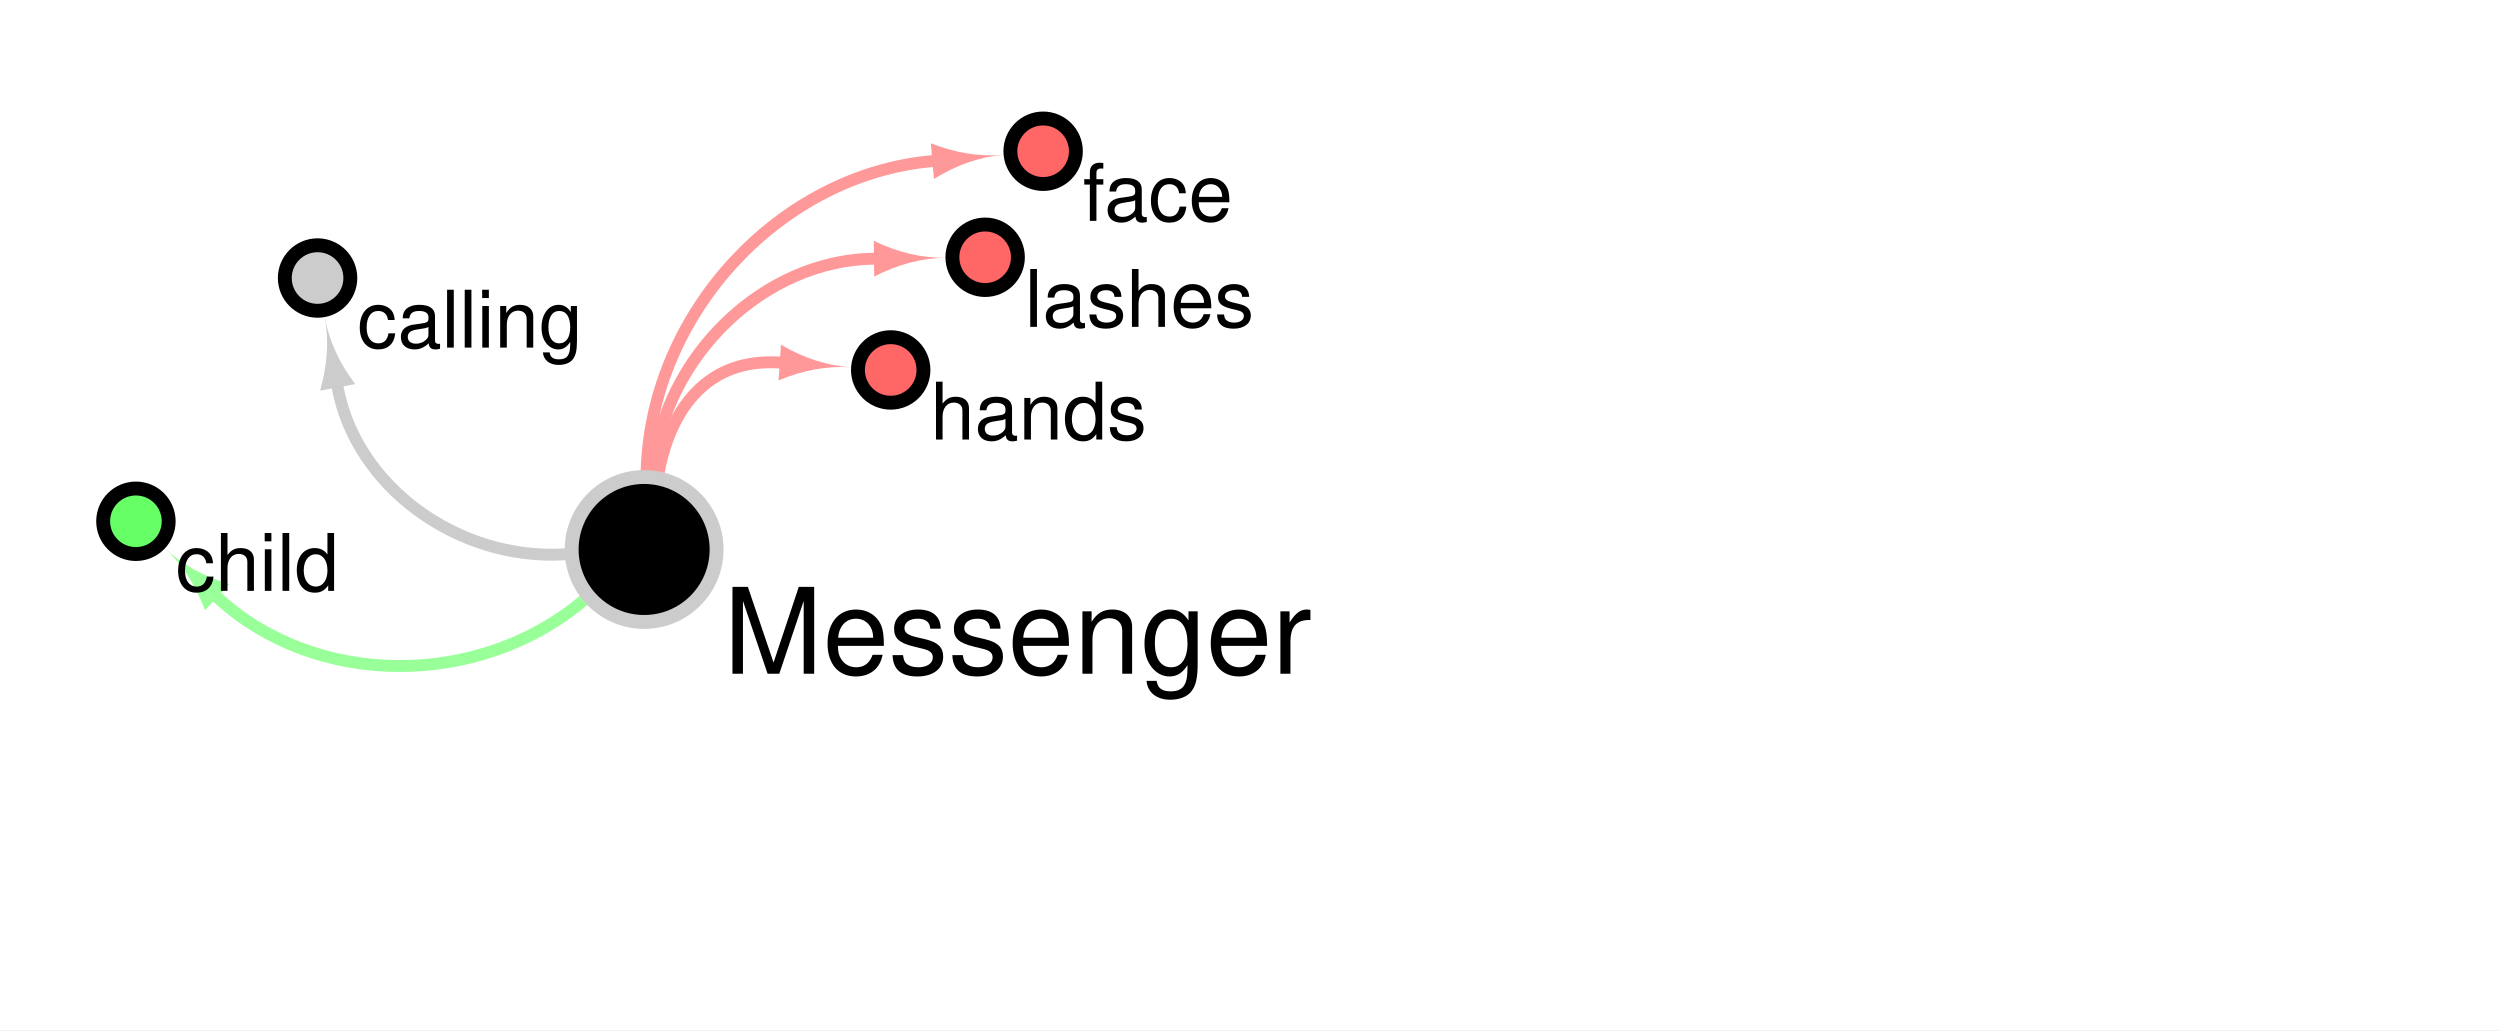
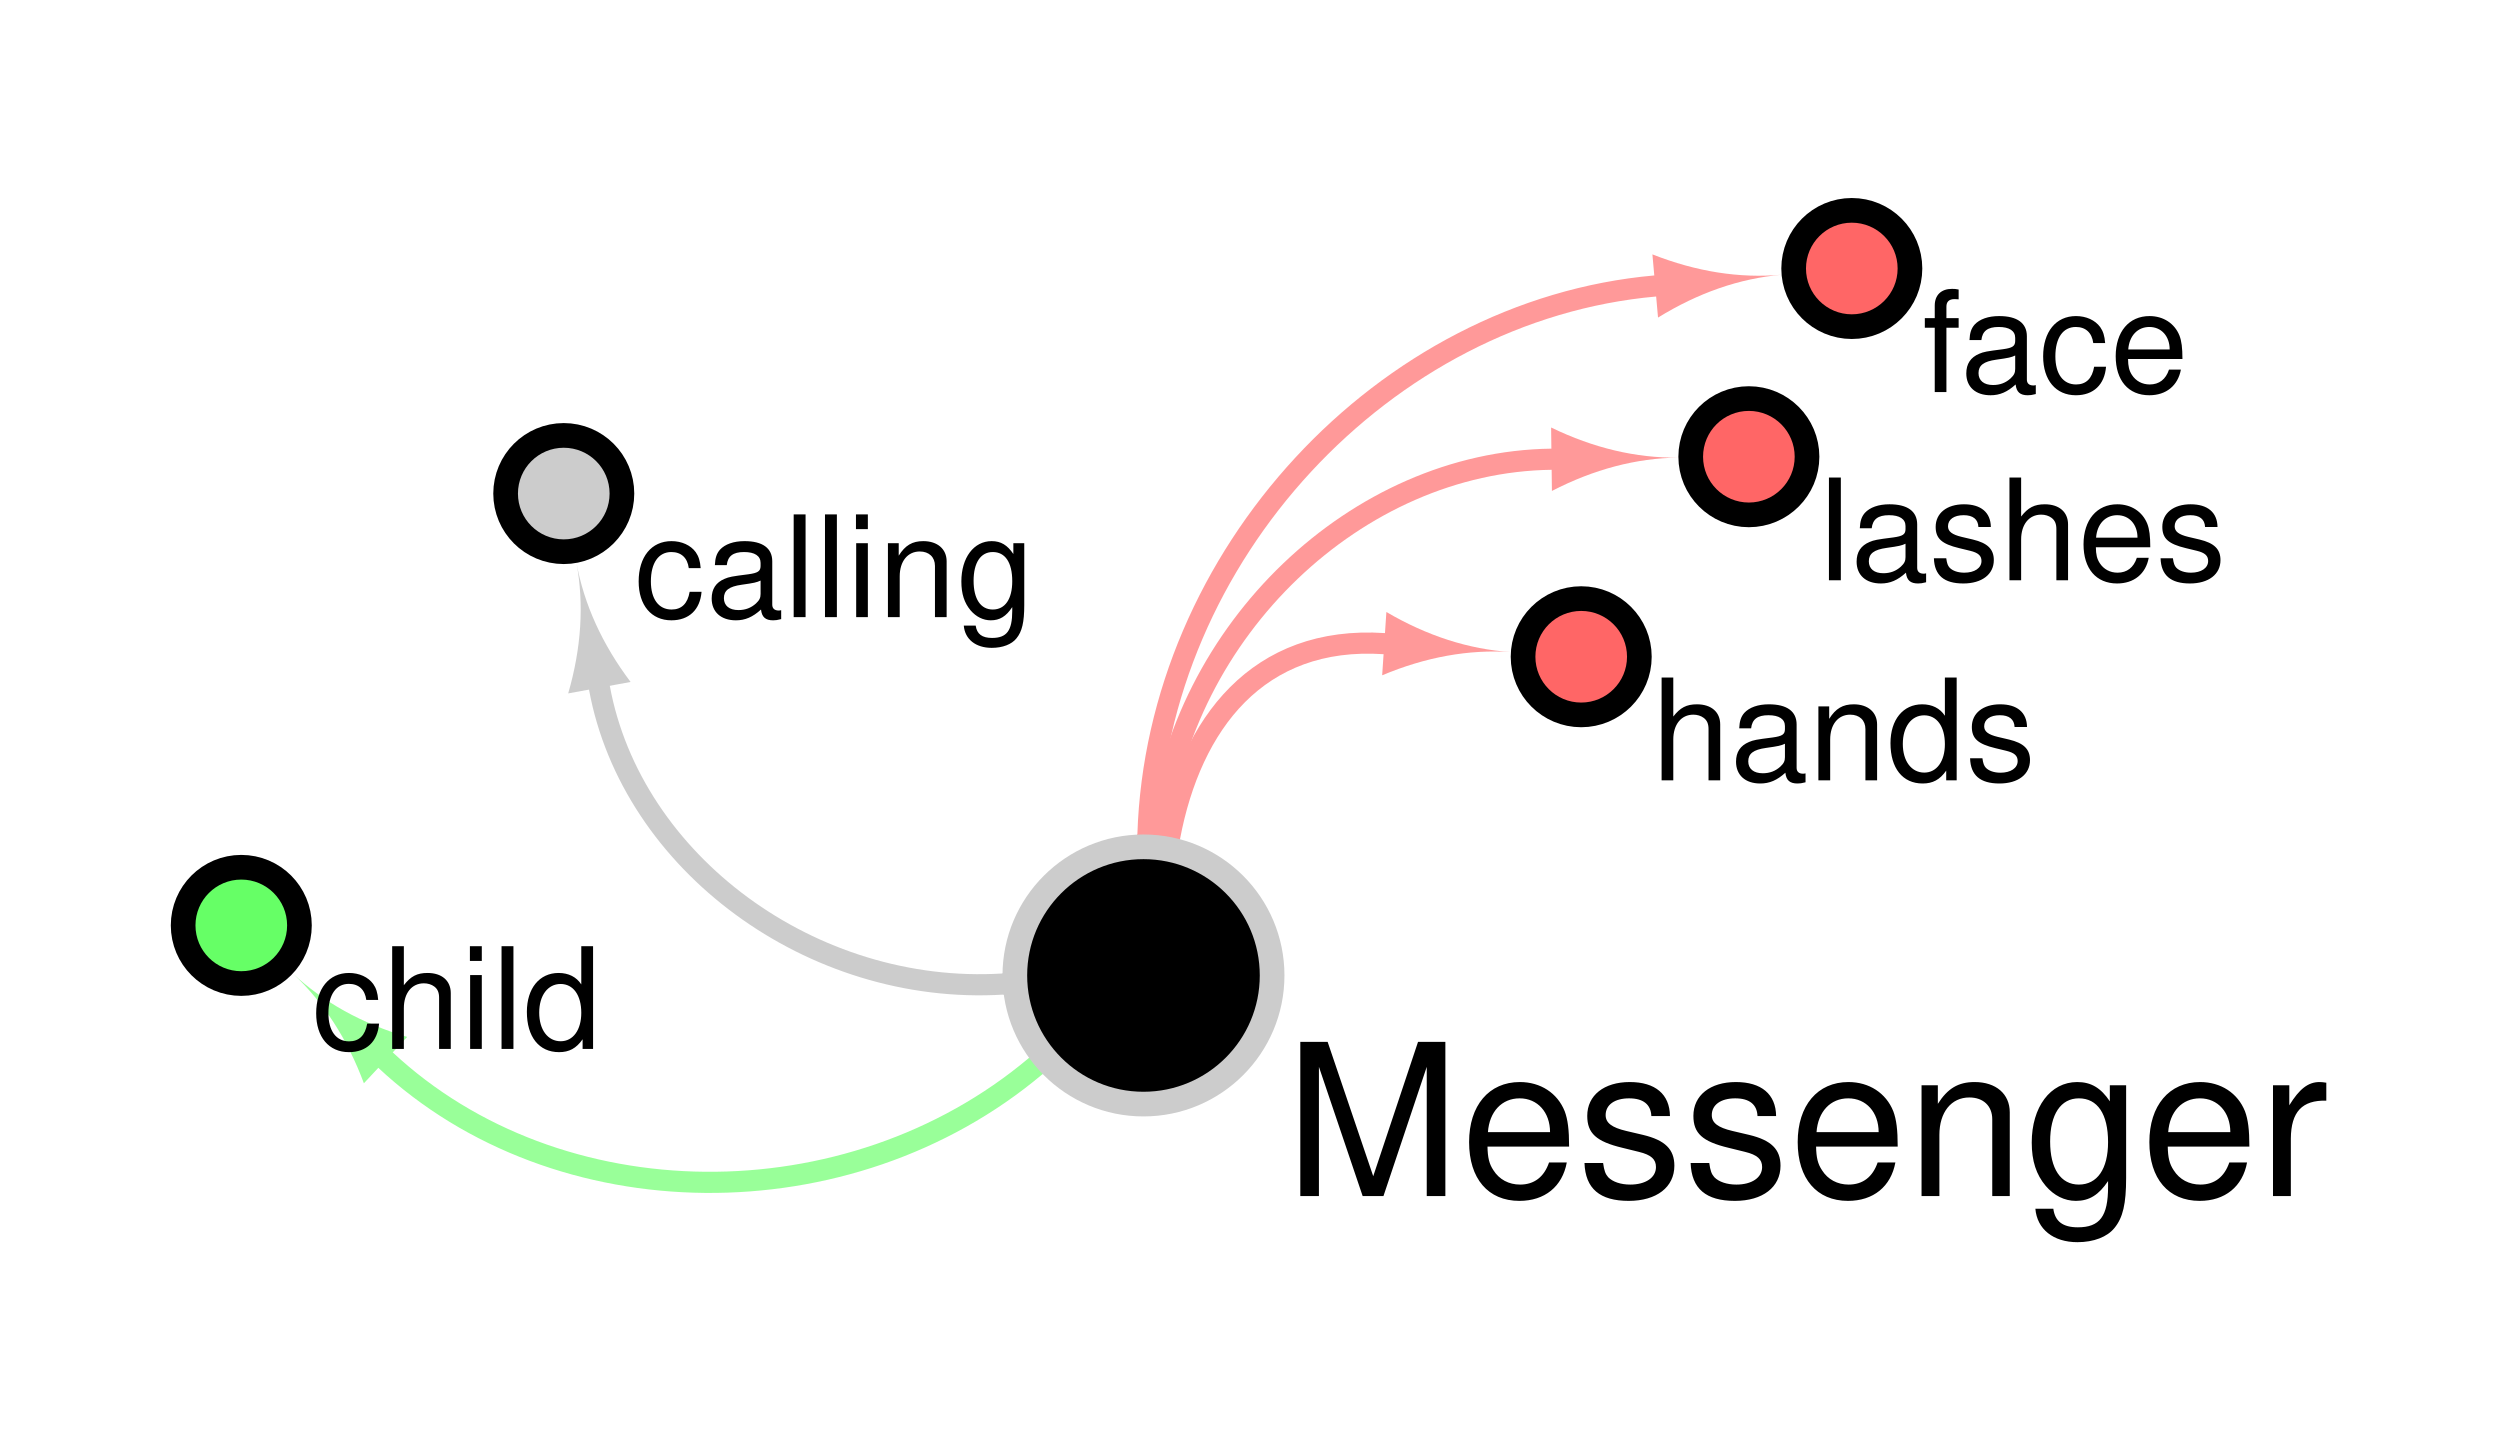
- <svg xmlns="http://www.w3.org/2000/svg" version="1.1" baseProfile="full" x="0px" y="0px" width="932px" height="384px" viewBox="0 0 932 384">
+ <svg xmlns="http://www.w3.org/2000/svg" width="525px" height="300px">
  <g stroke-linejoin="miter" stroke-dashoffset="0" stroke-dasharray="none" stroke-width="1" stroke-miterlimit="10" stroke-linecap="square">
    <g fill-opacity="1" fill-rule="nonzero" stroke="none" fill="#ffffff">
      <path d="M 0 0 L 932 0 L 932 384 L 0 384 L 0 0 z" />
    </g>
    <g transform="matrix(1.480261, 0, 0, 1.480261, 331.6035, 181.5312)">
      <g stroke-linejoin="round" stroke-width="3" stroke-linecap="round" fill="none" stroke-opacity="1" stroke="#ff9999">
        <path d="M -58.08 -3.902 C -55.043 -19.963 -45.594 -32.518 -27.634 -31.323" />
      </g>
    </g>
    <g transform="matrix(-0.8250634, 4.363464, -4.363464, -0.8250634, 245.6295, 175.7549)">
      <g fill-opacity="1" fill-rule="nonzero" stroke="none" fill="#ff9999">
        <path d="M -0 0.5 C 0.276 0.5 0.5 0.276 0.5 0 C 0.5 -0.276 0.276 -0.5 0 -0.5 z" />
      </g>
    </g>
    <g transform="matrix(13.29294, 0.8846114, -0.8846114, 13.29294, 317.2841, 136.9338)">
      <g fill-opacity="1" fill-rule="nonzero" stroke="none" fill="#ff9999">
        <path d="M -2 -0.5 Q -1 0 0 0 Q -1 0 -2 0.5 z" />
      </g>
    </g>
    <g transform="matrix(1.480261, 0, 0, 1.480261, 331.6035, 181.5312)">
      <g stroke-linejoin="round" stroke-width="3" stroke-linecap="round" fill="none" stroke-opacity="1" stroke="#ff9999">
        <path d="M -61.161 -4.24 C -59.903 -43.8 -27.684 -78.643 10.803 -82.064" />
      </g>
    </g>
    <g transform="matrix(-0.1410962, 4.43854, -4.43854, -0.1410962, 241.0697, 175.2544)">
      <g fill-opacity="1" fill-rule="nonzero" stroke="none" fill="#ff9999">
        <path d="M -0 0.5 C 0.276 0.5 0.5 0.276 0.5 0 C 0.5 -0.276 0.276 -0.5 0 -0.5 z" />
      </g>
    </g>
    <g transform="matrix(13.27003, -1.179485, 1.179485, 13.27003, 374.1349, 57.69604)">
      <g fill-opacity="1" fill-rule="nonzero" stroke="none" fill="#ff9999">
        <path d="M -2 -0.5 Q -1 0 0 0 Q -1 0 -2 0.5 z" />
      </g>
    </g>
    <g transform="matrix(1.480261, 0, 0, 1.480261, 331.6035, 181.5312)">
      <g stroke-linejoin="round" stroke-width="3" stroke-linecap="round" fill="none" stroke-opacity="1" stroke="#ff9999">
        <path d="M -59.645 -4.134 C -56.496 -33.249 -31.542 -57.135 -3.908 -57.486" />
      </g>
    </g>
    <g transform="matrix(-0.4775375, 4.415032, -4.415032, -0.4775375, 243.3127, 175.4111)">
      <g fill-opacity="1" fill-rule="nonzero" stroke="none" fill="#ff9999">
        <path d="M -0 0.5 C 0.276 0.5 0.5 0.276 0.5 0 C 0.5 -0.276 0.276 -0.5 0 -0.5 z" />
      </g>
    </g>
    <g transform="matrix(13.32127, -0.1689994, 0.1689994, 13.32127, 352.4612, 96.09887)">
      <g fill-opacity="1" fill-rule="nonzero" stroke="none" fill="#ff9999">
        <path d="M -2 -0.5 Q -1 0 0 0 Q -1 0 -2 0.5 z" />
      </g>
    </g>
    <g transform="matrix(1.480261, 0, 0, 1.480261, 331.6035, 181.5312)">
      <g stroke-linejoin="round" stroke-width="3" stroke-linecap="round" fill="none" stroke-opacity="1" stroke="#cccccc">
        <path d="M -81.759 16.971 C -108.797 18.624 -134.417 -0.2 -138.983 -25.074" />
      </g>
    </g>
    <g transform="matrix(4.432499, -0.2711033, 0.2711033, 4.432499, 210.5791, 206.652)">
      <g fill-opacity="1" fill-rule="nonzero" stroke="none" fill="#cccccc">
        <path d="M -0 0.5 C 0.276 0.5 0.5 0.276 0.5 0 C 0.5 -0.276 0.276 -0.5 0 -0.5 z" />
      </g>
    </g>
    <g transform="matrix(-2.404949, -13.10348, 13.10348, -2.404949, 121.0629, 118.2078)">
      <g fill-opacity="1" fill-rule="nonzero" stroke="none" fill="#cccccc">
        <path d="M -2 -0.5 Q -1 0 0 0 Q -1 0 -2 0.5 z" />
      </g>
    </g>
    <g transform="matrix(1.480261, 0, 0, 1.480261, 331.6035, 181.5312)">
      <g stroke-linejoin="round" stroke-width="3" stroke-linecap="round" fill="none" stroke-opacity="1" stroke="#99ff99">
        <path d="M -77.104 28.621 C -103.634 50.93 -144.922 50.544 -169.322 27.759" />
      </g>
    </g>
    <g transform="matrix(3.398856, -2.858028, 2.858028, 3.398856, 217.47, 223.8981)">
      <g fill-opacity="1" fill-rule="nonzero" stroke="none" fill="#99ff99">
        <path d="M -0 0.5 C 0.276 0.5 0.5 0.276 0.5 0 C 0.5 -0.276 0.276 -0.5 0 -0.5 z" />
      </g>
    </g>
    <g transform="matrix(-9.736977, -9.092645, 9.092645, -9.736977, 61.48891, 204.4361)">
      <g fill-opacity="1" fill-rule="nonzero" stroke="none" fill="#99ff99">
        <path d="M -2 -0.5 Q -1 0 0 0 Q -1 0 -2 0.5 z" />
      </g>
    </g>
    <g transform="matrix(1.480261, 0, 0, 1.480261, 331.6035, 181.5312)">
      <g stroke-linejoin="round" stroke-width="7" stroke-linecap="round" fill="none" stroke-opacity="1" stroke="#cccccc">
        <path d="M -45.296 15.75 C -45.296 24.862 -52.683 32.25 -61.796 32.25 C -70.909 32.25 -78.296 24.862 -78.296 15.75 C -78.296 6.637 -70.909 -0.75 -61.796 -0.75 C -52.683 -0.75 -45.296 6.637 -45.296 15.75 z" />
      </g>
    </g>
    <g transform="matrix(1.480261, 0, 0, 1.480261, 331.6035, 181.5312)">
      <g fill-opacity="1" fill-rule="nonzero" stroke="none" fill="#000000">
        <path d="M -45.296 15.75 C -45.296 24.862 -52.683 32.25 -61.796 32.25 C -70.909 32.25 -78.296 24.862 -78.296 15.75 C -78.296 6.637 -70.909 -0.75 -61.796 -0.75 C -52.683 -0.75 -45.296 6.637 -45.296 15.75 z" />
      </g>
    </g>
    <g transform="matrix(1.480261, 0, 0, 1.480261, 269.7343, 251.1678)">
      <text fill-opacity="1" font-style="normal" font-family="Helvetica" font-weight="normal" stroke="none" fill="#000000" font-size="30" x="0" y="0">Messenger</text>
    </g>
    <g transform="matrix(1.480261, 0, 0, 1.480261, 331.6035, 181.5312)">
      <g stroke-linejoin="round" stroke-width="7" stroke-linecap="round" fill="none" stroke-opacity="1" stroke="#000000">
        <path d="M 6.804 -29.464 C 6.804 -25.874 3.894 -22.964 0.304 -22.964 C -3.286 -22.964 -6.196 -25.874 -6.196 -29.464 C -6.196 -33.054 -3.286 -35.964 0.304 -35.964 C 3.894 -35.964 6.804 -33.054 6.804 -29.464 z" />
      </g>
    </g>
    <g transform="matrix(1.480261, 0, 0, 1.480261, 331.6035, 181.5312)">
      <g fill-opacity="1" fill-rule="nonzero" stroke="none" fill="#ff6666">
        <path d="M 6.804 -29.464 C 6.804 -25.874 3.894 -22.964 0.304 -22.964 C -3.286 -22.964 -6.196 -25.874 -6.196 -29.464 C -6.196 -33.054 -3.286 -35.964 0.304 -35.964 C 3.894 -35.964 6.804 -33.054 6.804 -29.464 z" />
      </g>
    </g>
    <g transform="matrix(1.480261, 0, 0, 1.480261, 346.8566, 163.8646)">
      <text fill-opacity="1" font-style="normal" font-family="Helvetica" font-weight="normal" stroke="none" fill="#000000" font-size="20" x="0" y="0">hands</text>
    </g>
    <g transform="matrix(1.480261, 0, 0, 1.480261, 331.6035, 181.5312)">
      <g stroke-linejoin="round" stroke-width="7" stroke-linecap="round" fill="none" stroke-opacity="1" stroke="#000000">
        <path d="M -183.286 8.648 C -183.286 12.238 -186.197 15.148 -189.786 15.148 C -193.376 15.148 -196.286 12.238 -196.286 8.648 C -196.286 5.059 -193.376 2.148 -189.786 2.148 C -186.197 2.148 -183.286 5.059 -183.286 8.648 z" />
      </g>
    </g>
    <g transform="matrix(1.480261, 0, 0, 1.480261, 331.6035, 181.5312)">
      <g fill-opacity="1" fill-rule="nonzero" stroke="none" fill="#66ff66">
        <path d="M -183.286 8.648 C -183.286 12.238 -186.197 15.148 -189.786 15.148 C -193.376 15.148 -196.286 12.238 -196.286 8.648 C -196.286 5.059 -193.376 2.148 -189.786 2.148 C -186.197 2.148 -183.286 5.059 -183.286 8.648 z" />
      </g>
    </g>
    <g transform="matrix(1.480261, 0, 0, 1.480261, 65.47265, 220.2811)">
      <text fill-opacity="1" font-style="normal" font-family="Helvetica" font-weight="normal" stroke="none" fill="#000000" font-size="20" x="0" y="0">child</text>
    </g>
    <g transform="matrix(1.480261, 0, 0, 1.480261, 331.6035, 181.5312)">
      <g stroke-linejoin="round" stroke-width="7" stroke-linecap="round" fill="none" stroke-opacity="1" stroke="#000000">
        <path d="M 30.59 -57.841 C 30.59 -54.251 27.68 -51.341 24.09 -51.341 C 20.5 -51.341 17.59 -54.251 17.59 -57.841 C 17.59 -61.431 20.5 -64.341 24.09 -64.341 C 27.68 -64.341 30.59 -61.431 30.59 -57.841 z" />
      </g>
    </g>
    <g transform="matrix(1.480261, 0, 0, 1.480261, 331.6035, 181.5312)">
      <g fill-opacity="1" fill-rule="nonzero" stroke="none" fill="#ff6666">
        <path d="M 30.59 -57.841 C 30.59 -54.251 27.68 -51.341 24.09 -51.341 C 20.5 -51.341 17.59 -54.251 17.59 -57.841 C 17.59 -61.431 20.5 -64.341 24.09 -64.341 C 27.68 -64.341 30.59 -61.431 30.59 -57.841 z" />
      </g>
    </g>
    <g transform="matrix(1.480261, 0, 0, 1.480261, 382.0652, 121.859)">
      <text fill-opacity="1" font-style="normal" font-family="Helvetica" font-weight="normal" stroke="none" fill="#000000" font-size="20" x="0" y="0">lashes</text>
    </g>
    <g transform="matrix(1.480261, 0, 0, 1.480261, 331.6035, 181.5312)">
      <g stroke-linejoin="round" stroke-width="7" stroke-linecap="round" fill="none" stroke-opacity="1" stroke="#000000">
        <path d="M 45.193 -84.543 C 45.193 -80.953 42.283 -78.043 38.693 -78.043 C 35.103 -78.043 32.193 -80.953 32.193 -84.543 C 32.193 -88.133 35.103 -91.043 38.693 -91.043 C 42.283 -91.043 45.193 -88.133 45.193 -84.543 z" />
      </g>
    </g>
    <g transform="matrix(1.480261, 0, 0, 1.480261, 331.6035, 181.5312)">
      <g fill-opacity="1" fill-rule="nonzero" stroke="none" fill="#ff6666">
        <path d="M 45.193 -84.543 C 45.193 -80.953 42.283 -78.043 38.693 -78.043 C 35.103 -78.043 32.193 -80.953 32.193 -84.543 C 32.193 -88.133 35.103 -91.043 38.693 -91.043 C 42.283 -91.043 45.193 -88.133 45.193 -84.543 z" />
      </g>
    </g>
    <g transform="matrix(1.480261, 0, 0, 1.480261, 403.682, 82.33342)">
      <text fill-opacity="1" font-style="normal" font-family="Helvetica" font-weight="normal" stroke="none" fill="#000000" font-size="20" x="0" y="0">face</text>
    </g>
    <g transform="matrix(1.480261, 0, 0, 1.480261, 331.6035, 181.5312)">
      <g stroke-linejoin="round" stroke-width="7" stroke-linecap="round" fill="none" stroke-opacity="1" stroke="#000000">
        <path d="M -137.537 -52.614 C -137.537 -49.024 -140.447 -46.114 -144.037 -46.114 C -147.627 -46.114 -150.537 -49.024 -150.537 -52.614 C -150.537 -56.204 -147.627 -59.114 -144.037 -59.114 C -140.447 -59.114 -137.537 -56.204 -137.537 -52.614 z" />
      </g>
    </g>
    <g transform="matrix(1.480261, 0, 0, 1.480261, 331.6035, 181.5312)">
      <g fill-opacity="1" fill-rule="nonzero" stroke="none" fill="#cccccc">
        <path d="M -137.537 -52.614 C -137.537 -49.024 -140.447 -46.114 -144.037 -46.114 C -147.627 -46.114 -150.537 -49.024 -150.537 -52.614 C -150.537 -56.204 -147.627 -59.114 -144.037 -59.114 C -140.447 -59.114 -137.537 -56.204 -137.537 -52.614 z" />
      </g>
    </g>
    <g transform="matrix(1.480261, 0, 0, 1.480261, 133.1933, 129.5963)">
      <text fill-opacity="1" font-style="normal" font-family="Helvetica" font-weight="normal" stroke="none" fill="#000000" font-size="20" x="0" y="0">calling</text>
    </g>
  </g>
</svg>
